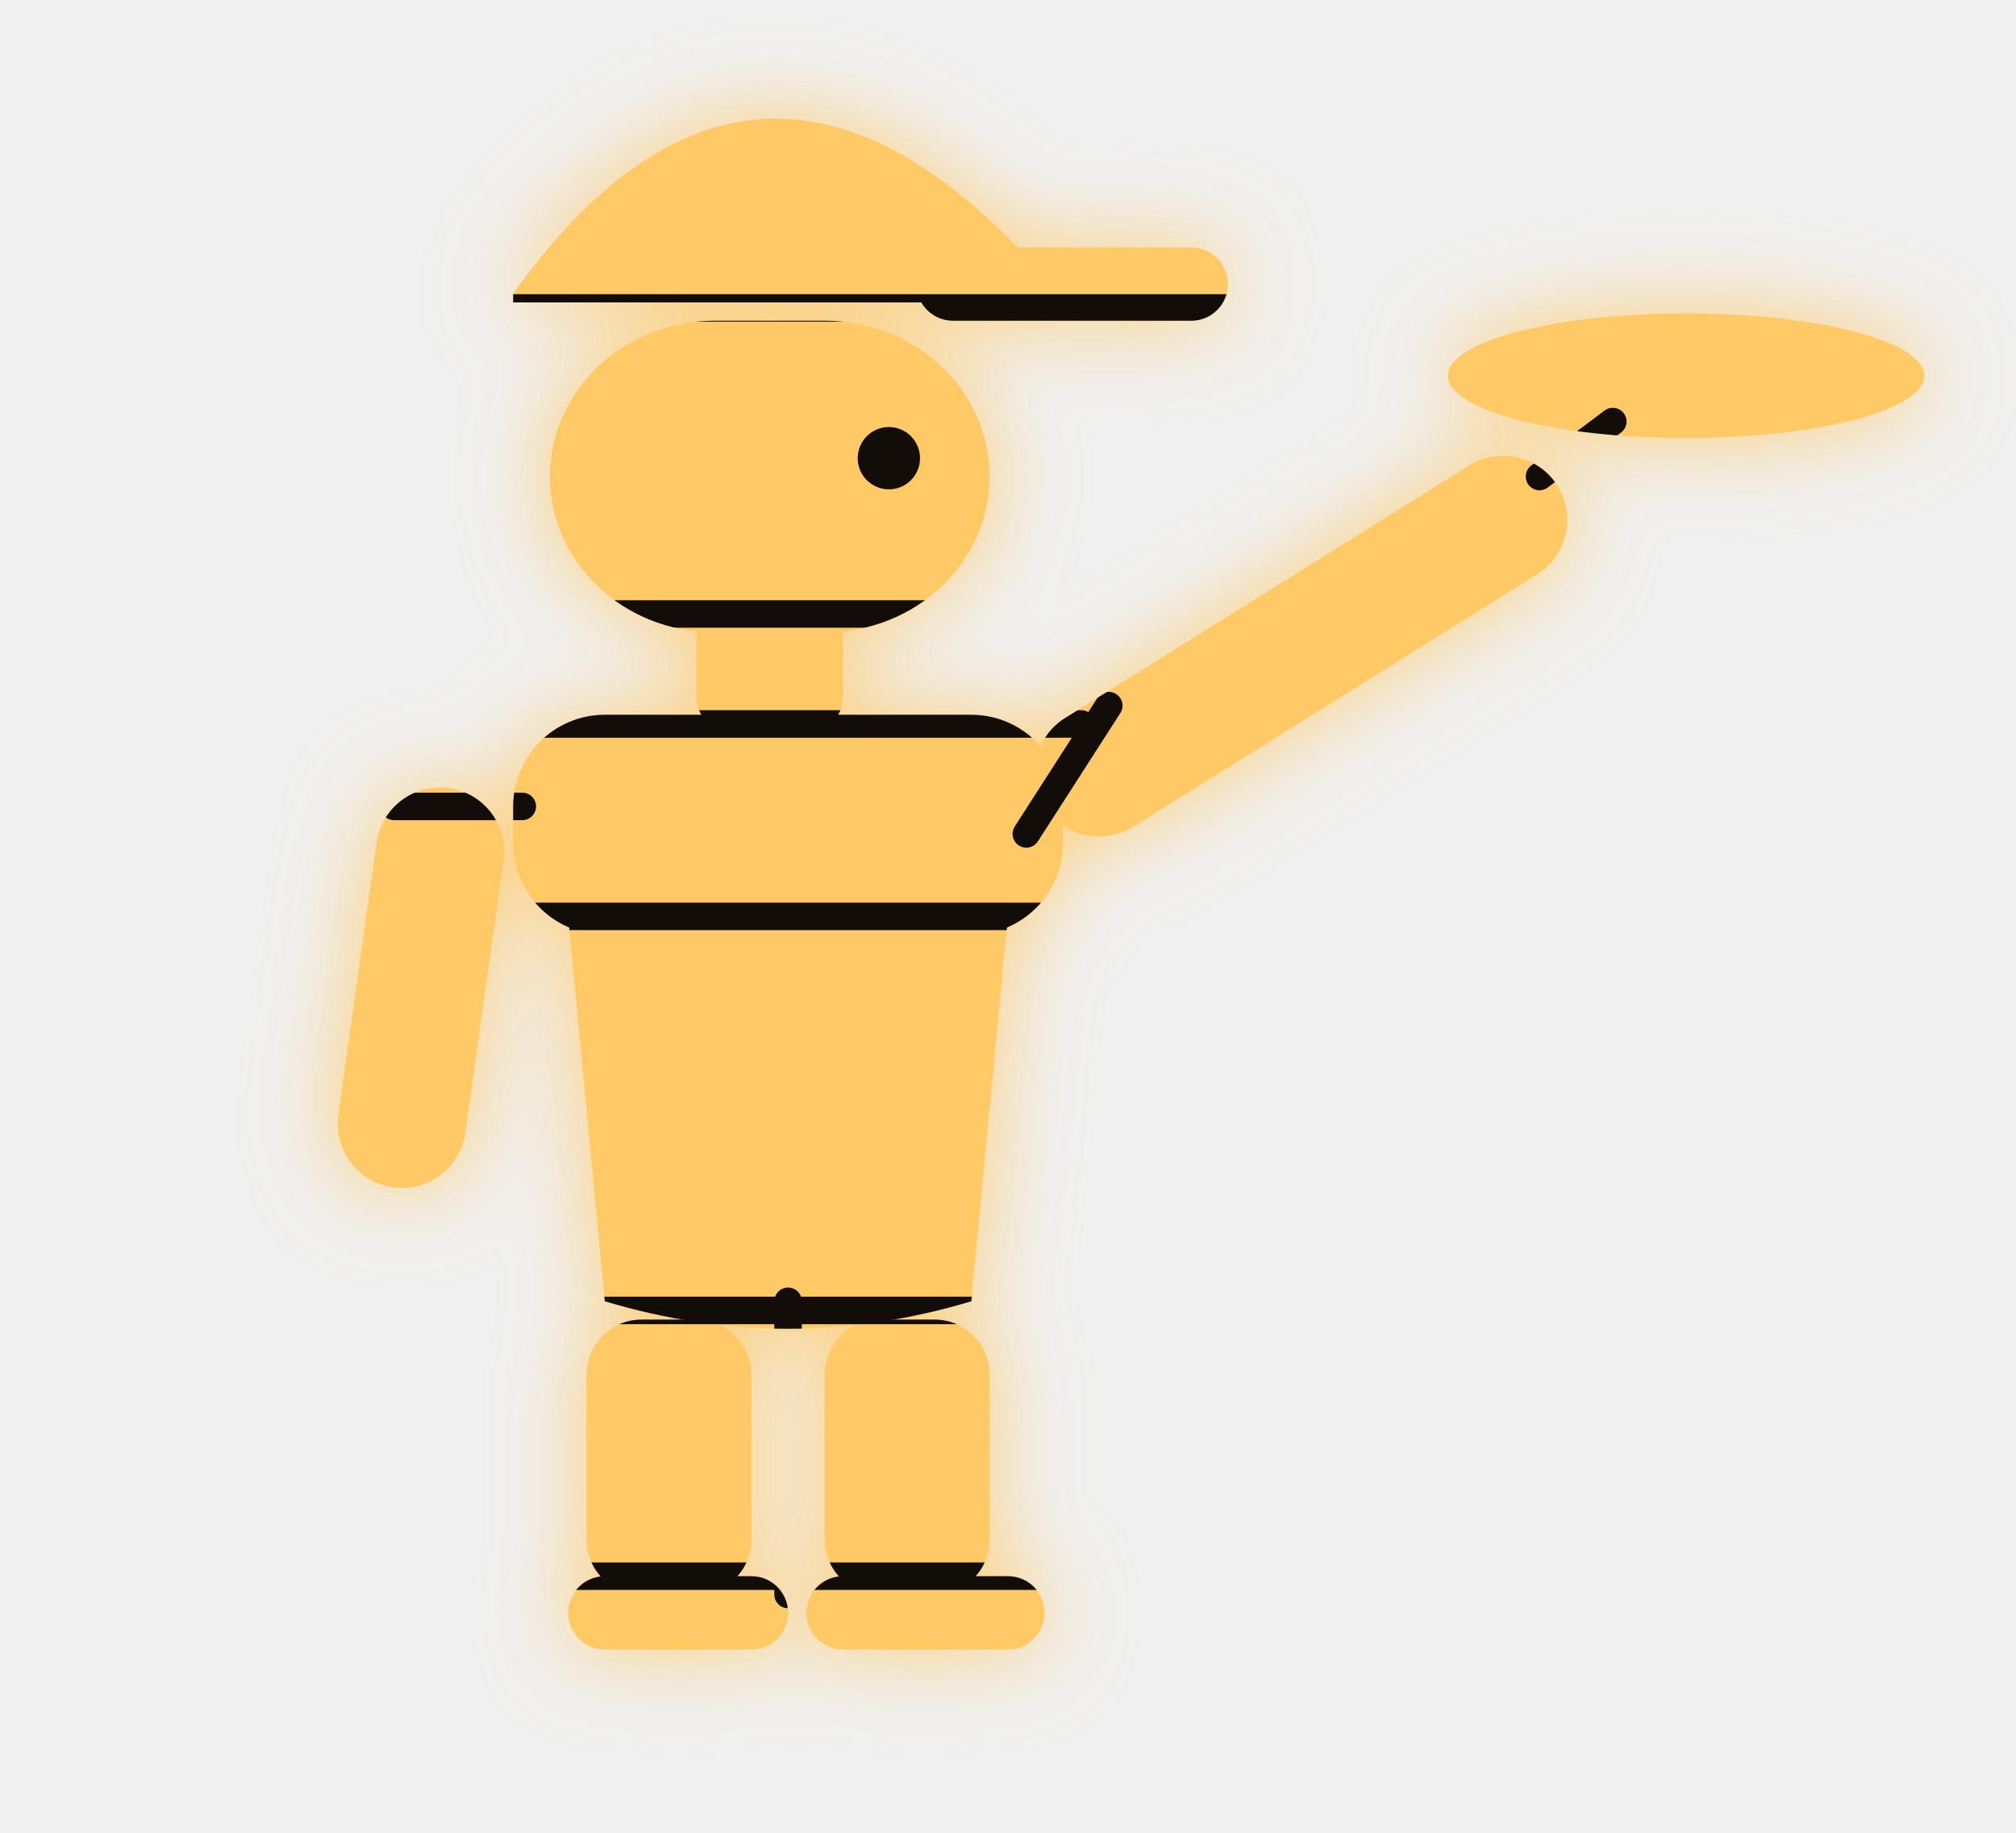
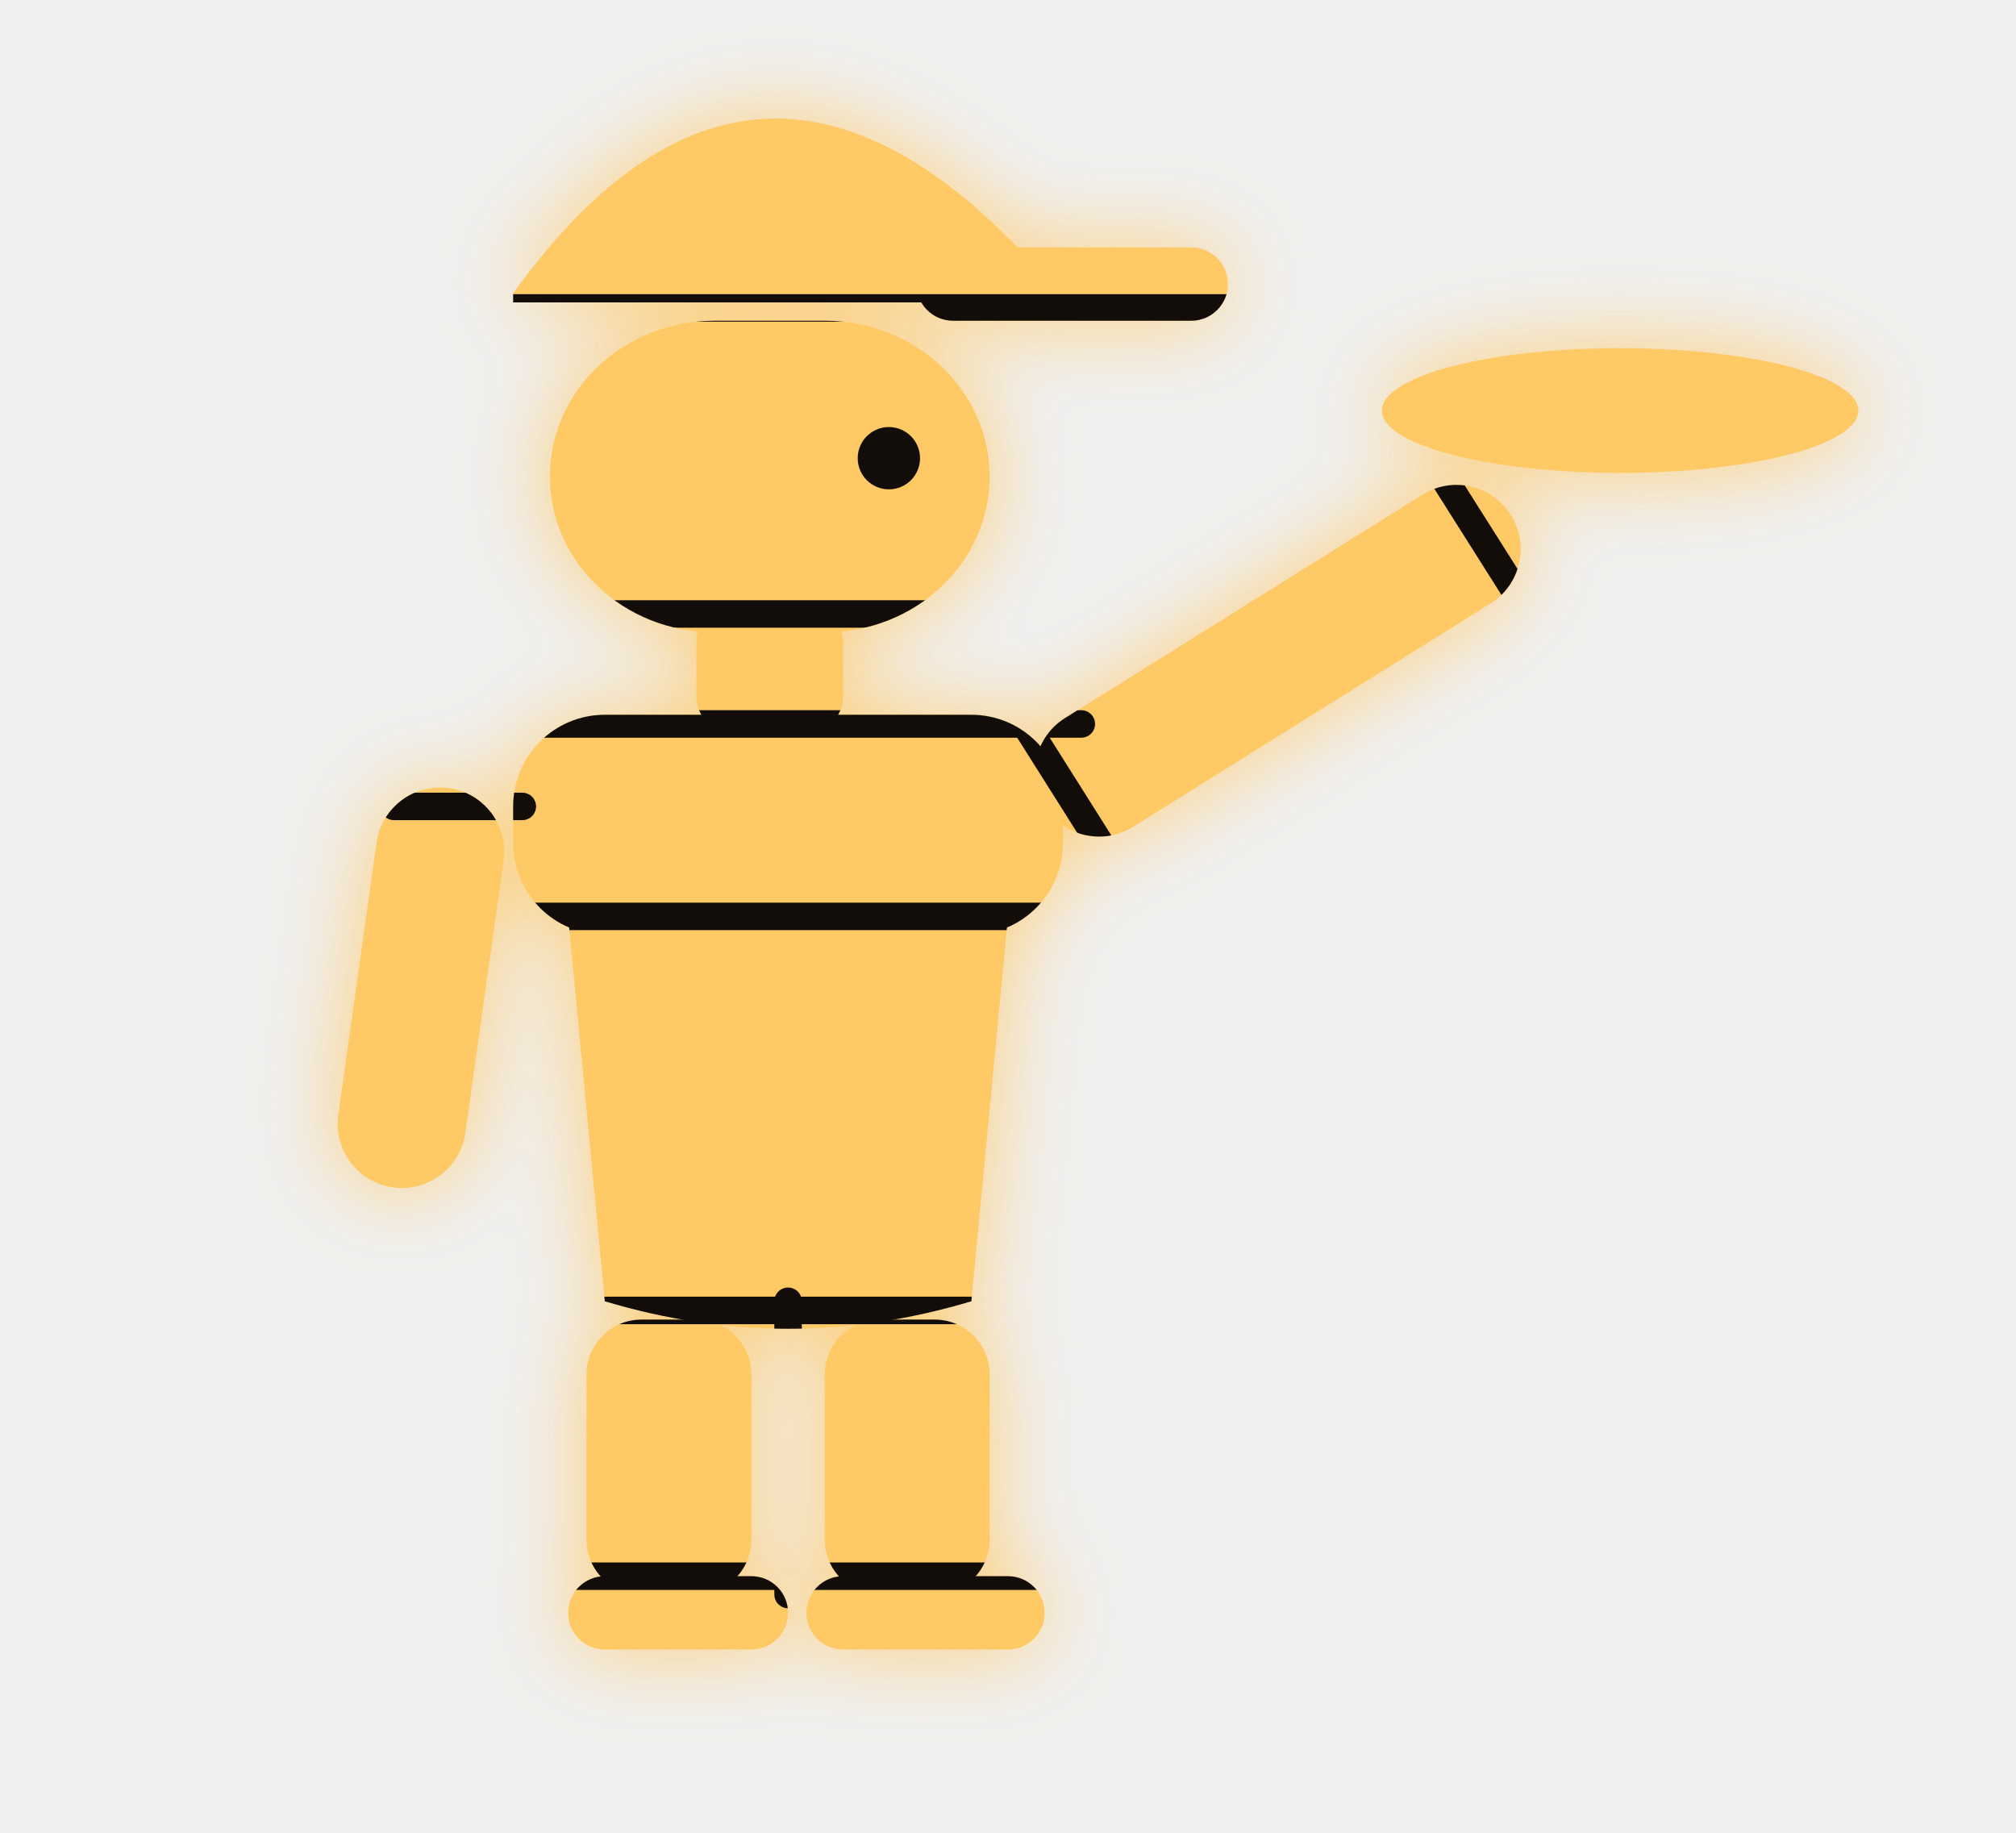
<svg xmlns="http://www.w3.org/2000/svg" xmlns:xlink="http://www.w3.org/1999/xlink" viewBox="0 0 110 100">
  <defs>
    <filter id="glow" x="-40%" y="-40%" width="180%" height="180%">
      <feGaussianBlur stdDeviation="2.4" />
    </filter>
    <g id="seg" fill="#ffc966" stroke="none">
-       <path d="M28 16 Q41 -2 56 14 L56 16.5 L28 16.5 Z" />
-       <rect x="50" y="13.5" width="17" height="4" rx="2" />
-       <rect x="30" y="17.5" width="24" height="17" rx="9" />
+       <g>
+         <path d="M28 16 Q41 -2 56 14 L56 16.5 L28 16.5 Z" />
+         <rect x="50" y="13.5" width="17" height="4" rx="2" />
+         <rect x="30" y="17.5" width="24" height="17" rx="9" />
+       </g>
      <rect x="38" y="33" width="8" height="7" rx="2" />
      <rect x="28" y="39" width="30" height="12" rx="5" />
      <path d="M31 50 L55 50 L53 71 Q43 74 33 71 Z" />
      <rect x="21" y="43" width="7" height="22" rx="3.5" transform="rotate(8 24.5 43)" />
-       <rect x="57" y="40.5" width="33" height="7" rx="3.5" transform="rotate(-32 57 44)" />
-       <ellipse cx="92" cy="20.5" rx="13" ry="3.4" />
+       <rect x="57" y="40.5" width="30" height="7" rx="3.5" transform="rotate(-32 57 44)" />
+       <ellipse cx="88.4" cy="22.4" rx="13" ry="3.4" />
      <rect x="32" y="72" width="9" height="15" rx="3" />
      <rect x="45" y="72" width="9" height="15" rx="3" />
      <rect x="31" y="86" width="12" height="4" rx="2" />
      <rect x="44" y="86" width="13" height="4" rx="2" />
    </g>
    <mask id="ink" maskUnits="userSpaceOnUse" x="0" y="0" width="110" height="100">
      <g fill="#fff" stroke="none">
-         <path d="M28 16 Q41 -2 56 14 L56 16.5 L28 16.5 Z" />
-         <rect x="50" y="13.5" width="17" height="4" rx="2" />
-         <rect x="30" y="17.5" width="24" height="17" rx="9" />
+         <g>
+           <path d="M28 16 Q41 -2 56 14 L56 16.5 L28 16.5 Z" />
+           <rect x="50" y="13.5" width="17" height="4" rx="2" />
+           <rect x="30" y="17.5" width="24" height="17" rx="9" />
+         </g>
        <rect x="38" y="33" width="8" height="7" rx="2" />
        <rect x="28" y="39" width="30" height="12" rx="5" />
        <path d="M31 50 L55 50 L53 71 Q43 74 33 71 Z" />
        <rect x="21" y="43" width="7" height="22" rx="3.5" transform="rotate(8 24.5 43)" />
-         <rect x="57" y="40.5" width="33" height="7" rx="3.5" transform="rotate(-32 57 44)" />
-         <ellipse cx="92" cy="20.5" rx="13" ry="3.4" />
+         <rect x="57" y="40.5" width="30" height="7" rx="3.5" transform="rotate(-32 57 44)" />
+         <ellipse cx="88.4" cy="22.4" rx="13" ry="3.4" />
        <rect x="32" y="72" width="9" height="15" rx="3" />
        <rect x="45" y="72" width="9" height="15" rx="3" />
        <rect x="31" y="86" width="12" height="4" rx="2" />
        <rect x="44" y="86" width="13" height="4" rx="2" />
      </g>
    </mask>
  </defs>
  <use xlink:href="#seg" filter="url(#glow)" opacity="0.85" />
  <use xlink:href="#seg" />
  <g mask="url(#ink)">
    <circle cx="48.5" cy="25" r="1.7" fill="#120d09" />
+     <path d="M82.9 32.6 L78.6 25.8" fill="none" stroke="#120d09" stroke-width="1.5" stroke-linecap="round" stroke-linejoin="round" class="seam" />
    <path d="M27 16.8 L68 16.8" fill="none" stroke="#120d09" stroke-width="1.5" stroke-linecap="round" stroke-linejoin="round" class="seam" />
    <path d="M29 33.5 L55 33.5" fill="none" stroke="#120d09" stroke-width="1.5" stroke-linecap="round" stroke-linejoin="round" class="seam" />
    <path d="M27 39.5 L59 39.5" fill="none" stroke="#120d09" stroke-width="1.5" stroke-linecap="round" stroke-linejoin="round" class="seam" />
    <path d="M29 50 L57 50" fill="none" stroke="#120d09" stroke-width="1.5" stroke-linecap="round" stroke-linejoin="round" class="seam" />
-     <path d="M56 45.5 L60.5 38.5" fill="none" stroke="#120d09" stroke-width="1.5" stroke-linecap="round" stroke-linejoin="round" class="seam" />
+     <path d="M60.9 47.4 L55.6 39.0" fill="none" stroke="#120d09" stroke-width="1.5" stroke-linecap="round" stroke-linejoin="round" class="seam" />
    <path d="M21.5 44 L28.5 44" fill="none" stroke="#120d09" stroke-width="1.5" stroke-linecap="round" stroke-linejoin="round" class="seam" />
    <path d="M43 71 L43 87" fill="none" stroke="#120d09" stroke-width="1.5" stroke-linecap="round" stroke-linejoin="round" class="seam" />
    <path d="M30 71.5 L56 71.5" fill="none" stroke="#120d09" stroke-width="1.5" stroke-linecap="round" stroke-linejoin="round" class="seam" />
    <path d="M30 86 L58 86" fill="none" stroke="#120d09" stroke-width="1.5" stroke-linecap="round" stroke-linejoin="round" class="seam" />
-     <path d="M84 26 L88 23" fill="none" stroke="#120d09" stroke-width="1.5" stroke-linecap="round" stroke-linejoin="round" class="seam" />
  </g>
</svg>
